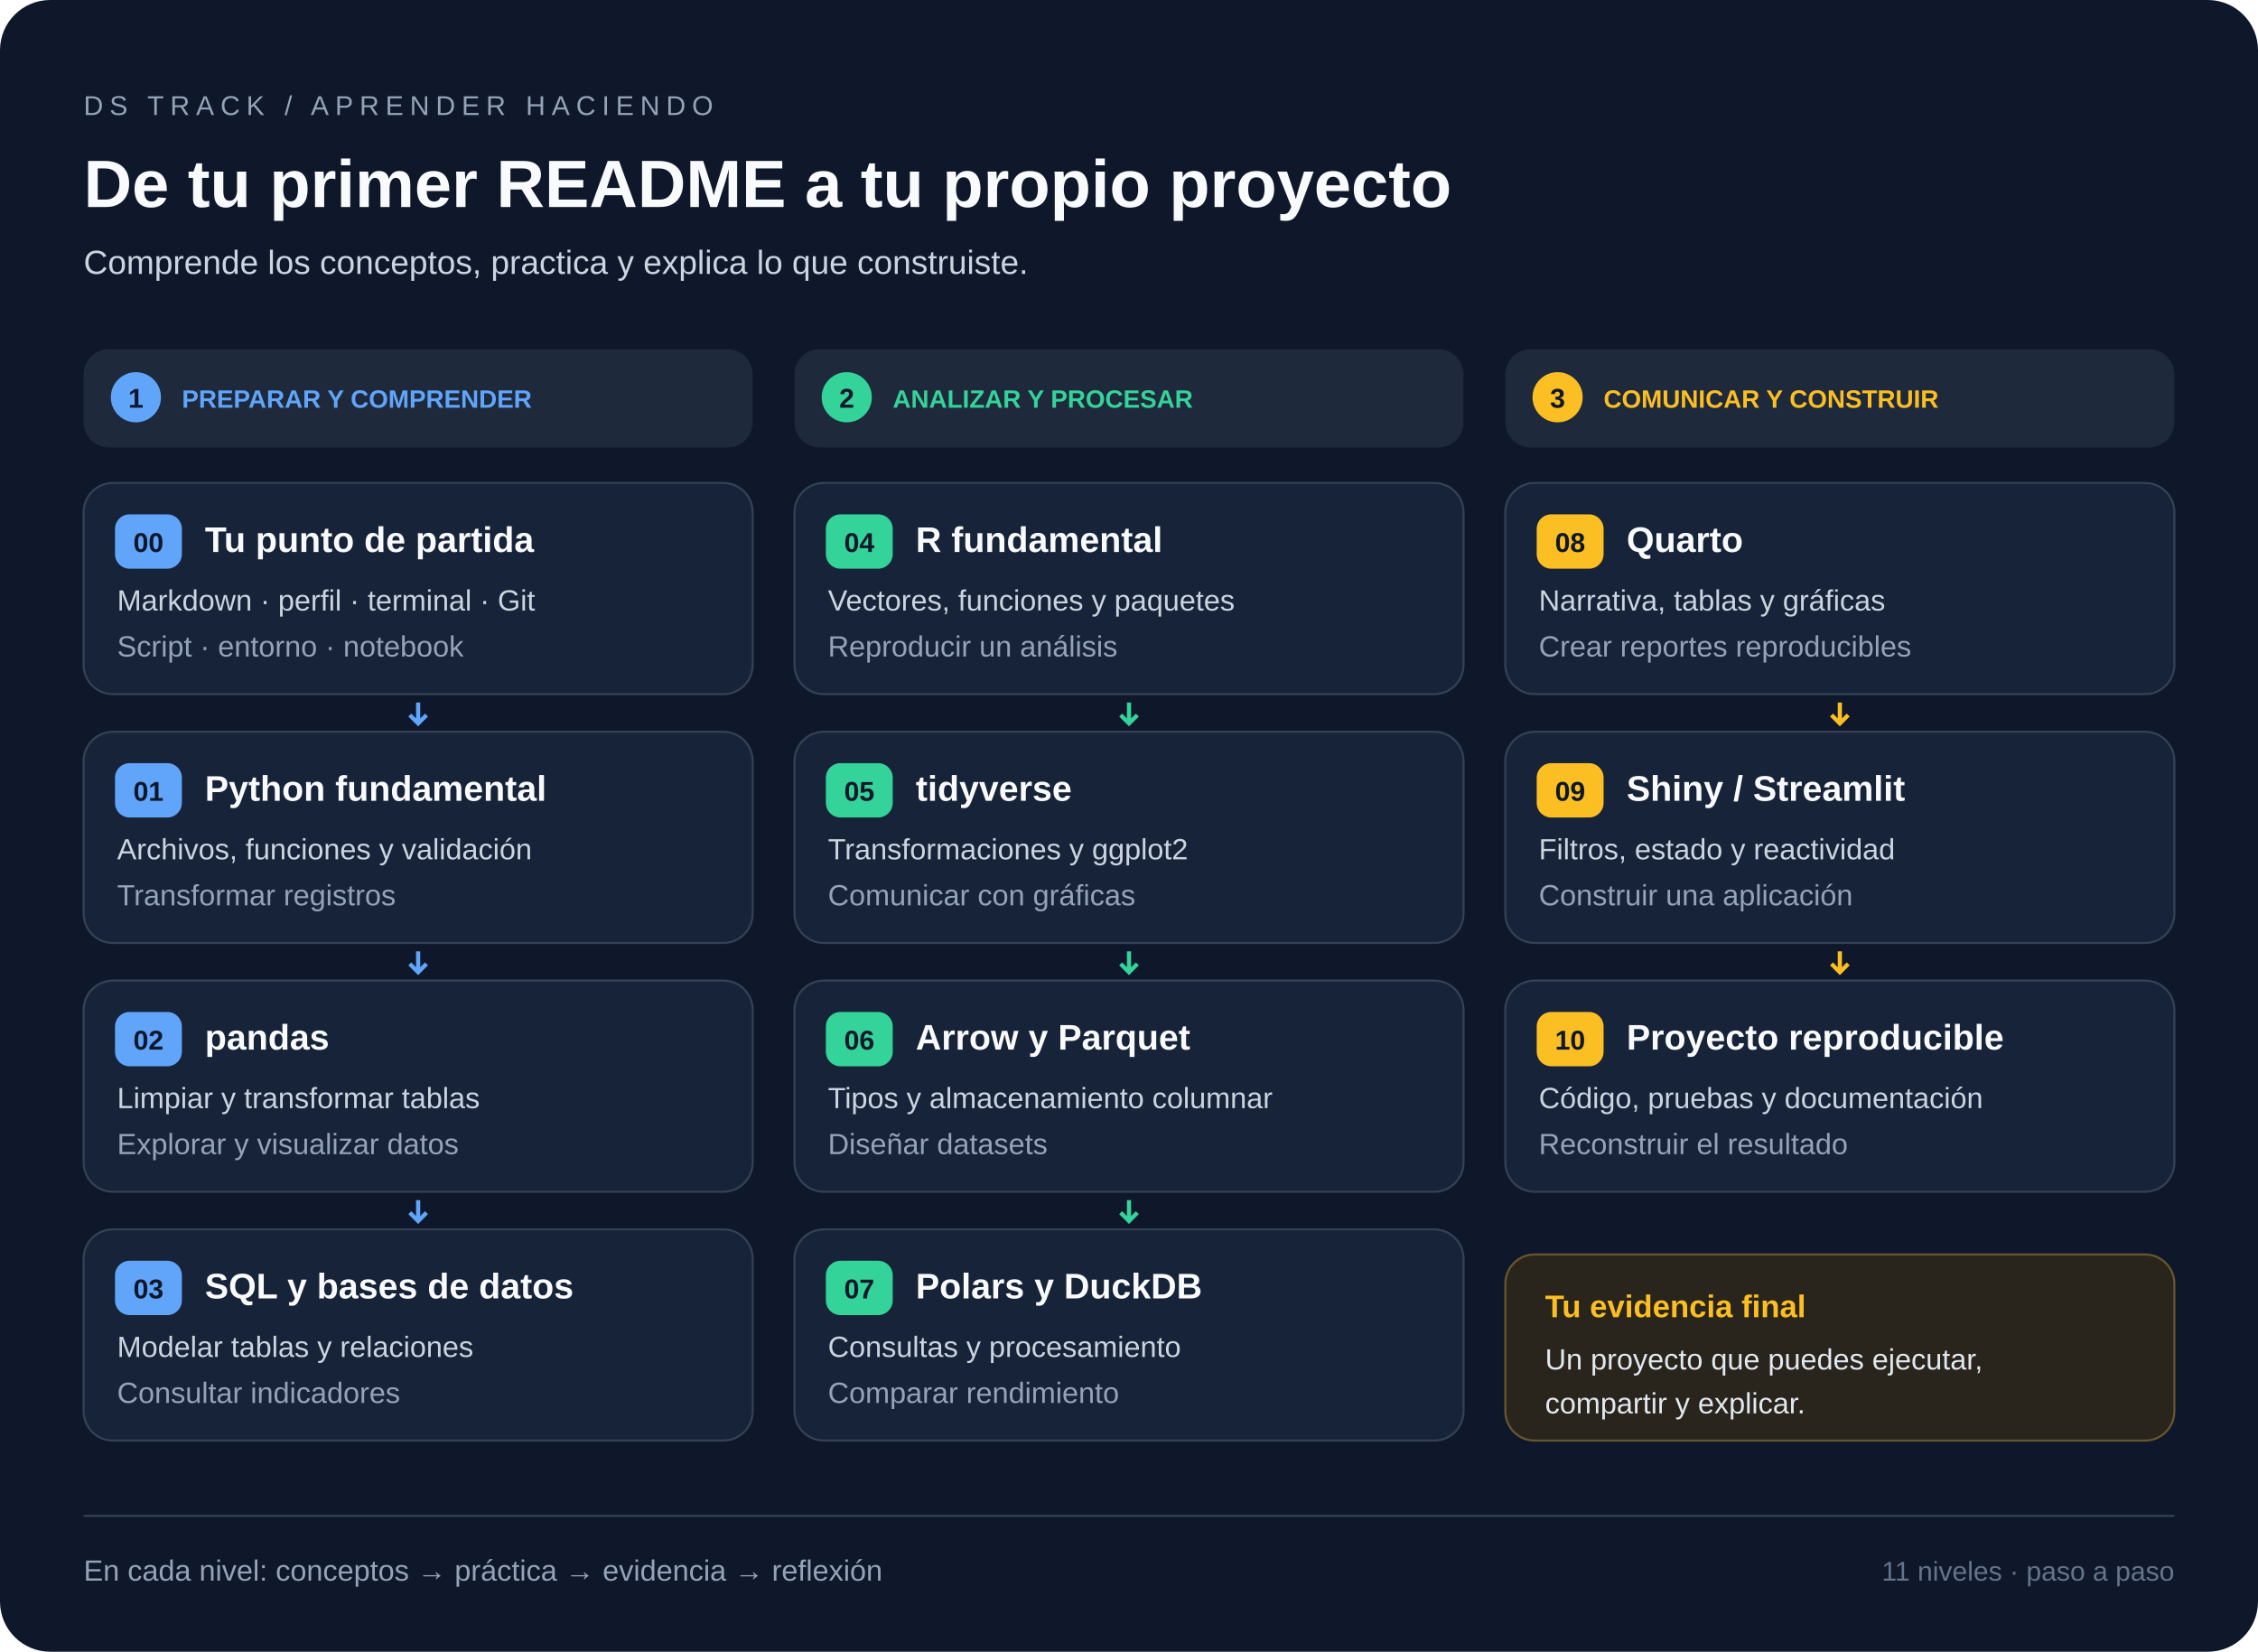
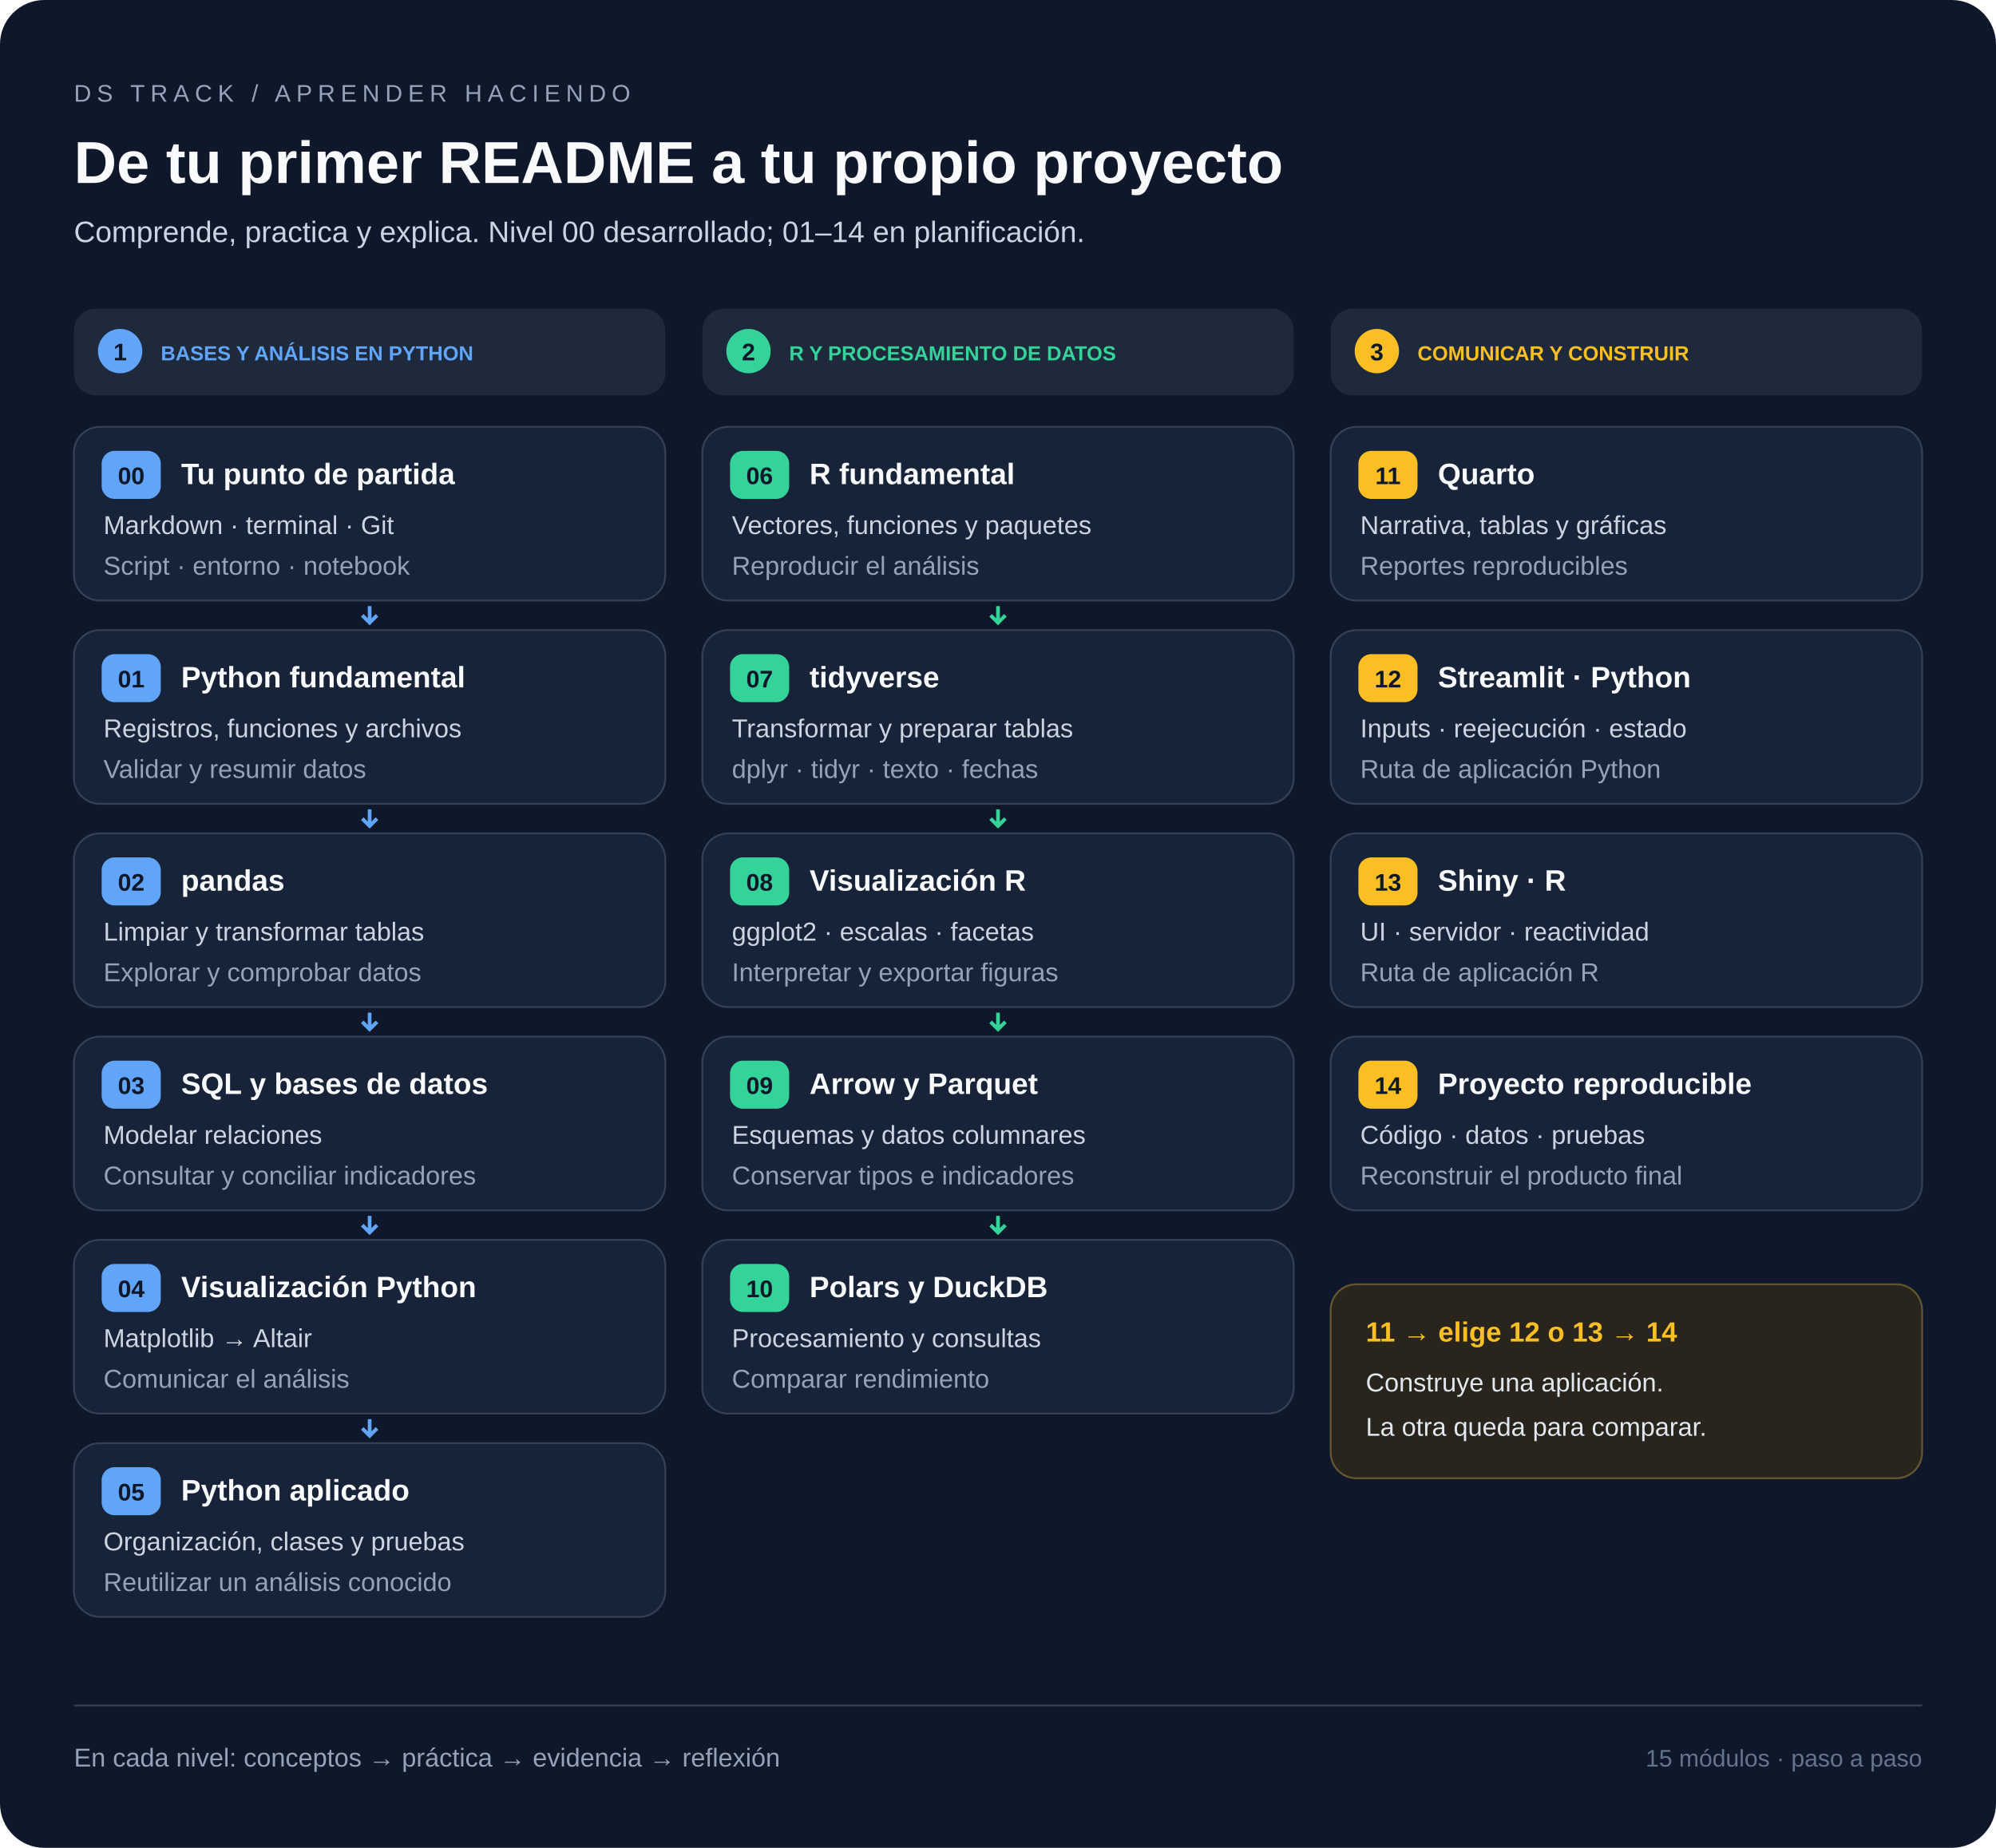
- <svg xmlns="http://www.w3.org/2000/svg" width="1080" height="790" viewBox="0 0 1080 790" role="img" aria-labelledby="title desc">
-   <rect width="1080" height="790" rx="24" fill="#0f172a" />
+ <svg xmlns="http://www.w3.org/2000/svg" width="1080" height="1000" viewBox="0 0 1080 1000" role="img" aria-labelledby="title desc">
+   <rect width="1080" height="1000" rx="24" fill="#0f172a" />
  <g font-family="Segoe UI, Arial, sans-serif">
    <text x="40" y="55" fill="#94a3b8" font-size="13" letter-spacing="3">DS TRACK / APRENDER HACIENDO</text>
    <text x="40" y="99" fill="#f8fafc" font-size="32" font-weight="700">De tu primer README a tu propio proyecto</text>
-     <text x="40" y="131" fill="#cbd5e1" font-size="16">Comprende los conceptos, practica y explica lo que construiste.</text>
+     <text x="40" y="131" fill="#cbd5e1" font-size="16">Comprende, practica y explica. Nivel 00 desarrollado; 01–14 en planificación.</text>
    <rect x="40" y="167" width="320" height="47" rx="12" fill="#1e293b" />
    <circle cx="65" cy="190" r="12" fill="#60a5fa" />
    <text x="65" y="195" text-anchor="middle" font-size="13" font-weight="700" fill="#0f172a">1</text>
-     <text x="87" y="195" font-size="12" font-weight="700" fill="#60a5fa">PREPARAR Y COMPRENDER</text>
-     <rect x="40" y="231" width="320" height="101" rx="14" fill="#172338" stroke="#334155" />
-     <rect x="55" y="246" width="32" height="26" rx="7" fill="#60a5fa" />
-     <text x="71" y="264" text-anchor="middle" font-size="13" font-weight="700" fill="#0f172a">00</text>
-     <text x="98" y="264" font-size="17" font-weight="600" fill="#f8fafc">Tu punto de partida</text>
-     <text x="56" y="292" font-size="14" fill="#cbd5e1">Markdown · perfil · terminal · Git</text>
-     <text x="56" y="314" font-size="14" fill="#94a3b8">Script · entorno · notebook</text>
-     <path d="M 200 336 v 10 m -4 -4 l 4 4 l 4 -4" fill="none" stroke="#60a5fa" stroke-width="2" />
-     <rect x="40" y="350" width="320" height="101" rx="14" fill="#172338" stroke="#334155" />
-     <rect x="55" y="365" width="32" height="26" rx="7" fill="#60a5fa" />
-     <text x="71" y="383" text-anchor="middle" font-size="13" font-weight="700" fill="#0f172a">01</text>
-     <text x="98" y="383" font-size="17" font-weight="600" fill="#f8fafc">Python fundamental</text>
-     <text x="56" y="411" font-size="14" fill="#cbd5e1">Archivos, funciones y validación</text>
-     <text x="56" y="433" font-size="14" fill="#94a3b8">Transformar registros</text>
-     <path d="M 200 455 v 10 m -4 -4 l 4 4 l 4 -4" fill="none" stroke="#60a5fa" stroke-width="2" />
-     <rect x="40" y="469" width="320" height="101" rx="14" fill="#172338" stroke="#334155" />
-     <rect x="55" y="484" width="32" height="26" rx="7" fill="#60a5fa" />
-     <text x="71" y="502" text-anchor="middle" font-size="13" font-weight="700" fill="#0f172a">02</text>
-     <text x="98" y="502" font-size="17" font-weight="600" fill="#f8fafc">pandas</text>
-     <text x="56" y="530" font-size="14" fill="#cbd5e1">Limpiar y transformar tablas</text>
-     <text x="56" y="552" font-size="14" fill="#94a3b8">Explorar y visualizar datos</text>
-     <path d="M 200 574 v 10 m -4 -4 l 4 4 l 4 -4" fill="none" stroke="#60a5fa" stroke-width="2" />
-     <rect x="40" y="588" width="320" height="101" rx="14" fill="#172338" stroke="#334155" />
-     <rect x="55" y="603" width="32" height="26" rx="7" fill="#60a5fa" />
-     <text x="71" y="621" text-anchor="middle" font-size="13" font-weight="700" fill="#0f172a">03</text>
-     <text x="98" y="621" font-size="17" font-weight="600" fill="#f8fafc">SQL y bases de datos</text>
-     <text x="56" y="649" font-size="14" fill="#cbd5e1">Modelar tablas y relaciones</text>
-     <text x="56" y="671" font-size="14" fill="#94a3b8">Consultar indicadores</text>
+     <text x="87" y="195" font-size="11" font-weight="700" fill="#60a5fa">BASES Y ANÁLISIS EN PYTHON</text>
+     <rect x="40" y="231" width="320" height="94" rx="14" fill="#172338" stroke="#334155" />
+     <rect x="55" y="244" width="32" height="26" rx="7" fill="#60a5fa" />
+     <text x="71" y="262" text-anchor="middle" font-size="13" font-weight="700" fill="#0f172a">00</text>
+     <text x="98" y="262" font-size="16" font-weight="600" fill="#f8fafc">Tu punto de partida</text>
+     <text x="56" y="289" font-size="14" fill="#cbd5e1">Markdown · terminal · Git</text>
+     <text x="56" y="311" font-size="14" fill="#94a3b8">Script · entorno · notebook</text>
+     <path d="M 200 328 v 9 m -4 -4 l 4 4 l 4 -4" fill="none" stroke="#60a5fa" stroke-width="2" />
+     <rect x="40" y="341" width="320" height="94" rx="14" fill="#172338" stroke="#334155" />
+     <rect x="55" y="354" width="32" height="26" rx="7" fill="#60a5fa" />
+     <text x="71" y="372" text-anchor="middle" font-size="13" font-weight="700" fill="#0f172a">01</text>
+     <text x="98" y="372" font-size="16" font-weight="600" fill="#f8fafc">Python fundamental</text>
+     <text x="56" y="399" font-size="14" fill="#cbd5e1">Registros, funciones y archivos</text>
+     <text x="56" y="421" font-size="14" fill="#94a3b8">Validar y resumir datos</text>
+     <path d="M 200 438 v 9 m -4 -4 l 4 4 l 4 -4" fill="none" stroke="#60a5fa" stroke-width="2" />
+     <rect x="40" y="451" width="320" height="94" rx="14" fill="#172338" stroke="#334155" />
+     <rect x="55" y="464" width="32" height="26" rx="7" fill="#60a5fa" />
+     <text x="71" y="482" text-anchor="middle" font-size="13" font-weight="700" fill="#0f172a">02</text>
+     <text x="98" y="482" font-size="16" font-weight="600" fill="#f8fafc">pandas</text>
+     <text x="56" y="509" font-size="14" fill="#cbd5e1">Limpiar y transformar tablas</text>
+     <text x="56" y="531" font-size="14" fill="#94a3b8">Explorar y comprobar datos</text>
+     <path d="M 200 548 v 9 m -4 -4 l 4 4 l 4 -4" fill="none" stroke="#60a5fa" stroke-width="2" />
+     <rect x="40" y="561" width="320" height="94" rx="14" fill="#172338" stroke="#334155" />
+     <rect x="55" y="574" width="32" height="26" rx="7" fill="#60a5fa" />
+     <text x="71" y="592" text-anchor="middle" font-size="13" font-weight="700" fill="#0f172a">03</text>
+     <text x="98" y="592" font-size="16" font-weight="600" fill="#f8fafc">SQL y bases de datos</text>
+     <text x="56" y="619" font-size="14" fill="#cbd5e1">Modelar relaciones</text>
+     <text x="56" y="641" font-size="14" fill="#94a3b8">Consultar y conciliar indicadores</text>
+     <path d="M 200 658 v 9 m -4 -4 l 4 4 l 4 -4" fill="none" stroke="#60a5fa" stroke-width="2" />
+     <rect x="40" y="671" width="320" height="94" rx="14" fill="#172338" stroke="#334155" />
+     <rect x="55" y="684" width="32" height="26" rx="7" fill="#60a5fa" />
+     <text x="71" y="702" text-anchor="middle" font-size="13" font-weight="700" fill="#0f172a">04</text>
+     <text x="98" y="702" font-size="16" font-weight="600" fill="#f8fafc">Visualización Python</text>
+     <text x="56" y="729" font-size="14" fill="#cbd5e1">Matplotlib → Altair</text>
+     <text x="56" y="751" font-size="14" fill="#94a3b8">Comunicar el análisis</text>
+     <path d="M 200 768 v 9 m -4 -4 l 4 4 l 4 -4" fill="none" stroke="#60a5fa" stroke-width="2" />
+     <rect x="40" y="781" width="320" height="94" rx="14" fill="#172338" stroke="#334155" />
+     <rect x="55" y="794" width="32" height="26" rx="7" fill="#60a5fa" />
+     <text x="71" y="812" text-anchor="middle" font-size="13" font-weight="700" fill="#0f172a">05</text>
+     <text x="98" y="812" font-size="16" font-weight="600" fill="#f8fafc">Python aplicado</text>
+     <text x="56" y="839" font-size="14" fill="#cbd5e1">Organización, clases y pruebas</text>
+     <text x="56" y="861" font-size="14" fill="#94a3b8">Reutilizar un análisis conocido</text>
    <rect x="380" y="167" width="320" height="47" rx="12" fill="#1e293b" />
    <circle cx="405" cy="190" r="12" fill="#34d399" />
    <text x="405" y="195" text-anchor="middle" font-size="13" font-weight="700" fill="#0f172a">2</text>
-     <text x="427" y="195" font-size="12" font-weight="700" fill="#34d399">ANALIZAR Y PROCESAR</text>
-     <rect x="380" y="231" width="320" height="101" rx="14" fill="#172338" stroke="#334155" />
-     <rect x="395" y="246" width="32" height="26" rx="7" fill="#34d399" />
-     <text x="411" y="264" text-anchor="middle" font-size="13" font-weight="700" fill="#0f172a">04</text>
-     <text x="438" y="264" font-size="17" font-weight="600" fill="#f8fafc">R fundamental</text>
-     <text x="396" y="292" font-size="14" fill="#cbd5e1">Vectores, funciones y paquetes</text>
-     <text x="396" y="314" font-size="14" fill="#94a3b8">Reproducir un análisis</text>
-     <path d="M 540 336 v 10 m -4 -4 l 4 4 l 4 -4" fill="none" stroke="#34d399" stroke-width="2" />
-     <rect x="380" y="350" width="320" height="101" rx="14" fill="#172338" stroke="#334155" />
-     <rect x="395" y="365" width="32" height="26" rx="7" fill="#34d399" />
-     <text x="411" y="383" text-anchor="middle" font-size="13" font-weight="700" fill="#0f172a">05</text>
-     <text x="438" y="383" font-size="17" font-weight="600" fill="#f8fafc">tidyverse</text>
-     <text x="396" y="411" font-size="14" fill="#cbd5e1">Transformaciones y ggplot2</text>
-     <text x="396" y="433" font-size="14" fill="#94a3b8">Comunicar con gráficas</text>
-     <path d="M 540 455 v 10 m -4 -4 l 4 4 l 4 -4" fill="none" stroke="#34d399" stroke-width="2" />
-     <rect x="380" y="469" width="320" height="101" rx="14" fill="#172338" stroke="#334155" />
-     <rect x="395" y="484" width="32" height="26" rx="7" fill="#34d399" />
-     <text x="411" y="502" text-anchor="middle" font-size="13" font-weight="700" fill="#0f172a">06</text>
-     <text x="438" y="502" font-size="17" font-weight="600" fill="#f8fafc">Arrow y Parquet</text>
-     <text x="396" y="530" font-size="14" fill="#cbd5e1">Tipos y almacenamiento columnar</text>
-     <text x="396" y="552" font-size="14" fill="#94a3b8">Diseñar datasets</text>
-     <path d="M 540 574 v 10 m -4 -4 l 4 4 l 4 -4" fill="none" stroke="#34d399" stroke-width="2" />
-     <rect x="380" y="588" width="320" height="101" rx="14" fill="#172338" stroke="#334155" />
-     <rect x="395" y="603" width="32" height="26" rx="7" fill="#34d399" />
-     <text x="411" y="621" text-anchor="middle" font-size="13" font-weight="700" fill="#0f172a">07</text>
-     <text x="438" y="621" font-size="17" font-weight="600" fill="#f8fafc">Polars y DuckDB</text>
-     <text x="396" y="649" font-size="14" fill="#cbd5e1">Consultas y procesamiento</text>
-     <text x="396" y="671" font-size="14" fill="#94a3b8">Comparar rendimiento</text>
+     <text x="427" y="195" font-size="11" font-weight="700" fill="#34d399">R Y PROCESAMIENTO DE DATOS</text>
+     <rect x="380" y="231" width="320" height="94" rx="14" fill="#172338" stroke="#334155" />
+     <rect x="395" y="244" width="32" height="26" rx="7" fill="#34d399" />
+     <text x="411" y="262" text-anchor="middle" font-size="13" font-weight="700" fill="#0f172a">06</text>
+     <text x="438" y="262" font-size="16" font-weight="600" fill="#f8fafc">R fundamental</text>
+     <text x="396" y="289" font-size="14" fill="#cbd5e1">Vectores, funciones y paquetes</text>
+     <text x="396" y="311" font-size="14" fill="#94a3b8">Reproducir el análisis</text>
+     <path d="M 540 328 v 9 m -4 -4 l 4 4 l 4 -4" fill="none" stroke="#34d399" stroke-width="2" />
+     <rect x="380" y="341" width="320" height="94" rx="14" fill="#172338" stroke="#334155" />
+     <rect x="395" y="354" width="32" height="26" rx="7" fill="#34d399" />
+     <text x="411" y="372" text-anchor="middle" font-size="13" font-weight="700" fill="#0f172a">07</text>
+     <text x="438" y="372" font-size="16" font-weight="600" fill="#f8fafc">tidyverse</text>
+     <text x="396" y="399" font-size="14" fill="#cbd5e1">Transformar y preparar tablas</text>
+     <text x="396" y="421" font-size="14" fill="#94a3b8">dplyr · tidyr · texto · fechas</text>
+     <path d="M 540 438 v 9 m -4 -4 l 4 4 l 4 -4" fill="none" stroke="#34d399" stroke-width="2" />
+     <rect x="380" y="451" width="320" height="94" rx="14" fill="#172338" stroke="#334155" />
+     <rect x="395" y="464" width="32" height="26" rx="7" fill="#34d399" />
+     <text x="411" y="482" text-anchor="middle" font-size="13" font-weight="700" fill="#0f172a">08</text>
+     <text x="438" y="482" font-size="16" font-weight="600" fill="#f8fafc">Visualización R</text>
+     <text x="396" y="509" font-size="14" fill="#cbd5e1">ggplot2 · escalas · facetas</text>
+     <text x="396" y="531" font-size="14" fill="#94a3b8">Interpretar y exportar figuras</text>
+     <path d="M 540 548 v 9 m -4 -4 l 4 4 l 4 -4" fill="none" stroke="#34d399" stroke-width="2" />
+     <rect x="380" y="561" width="320" height="94" rx="14" fill="#172338" stroke="#334155" />
+     <rect x="395" y="574" width="32" height="26" rx="7" fill="#34d399" />
+     <text x="411" y="592" text-anchor="middle" font-size="13" font-weight="700" fill="#0f172a">09</text>
+     <text x="438" y="592" font-size="16" font-weight="600" fill="#f8fafc">Arrow y Parquet</text>
+     <text x="396" y="619" font-size="14" fill="#cbd5e1">Esquemas y datos columnares</text>
+     <text x="396" y="641" font-size="14" fill="#94a3b8">Conservar tipos e indicadores</text>
+     <path d="M 540 658 v 9 m -4 -4 l 4 4 l 4 -4" fill="none" stroke="#34d399" stroke-width="2" />
+     <rect x="380" y="671" width="320" height="94" rx="14" fill="#172338" stroke="#334155" />
+     <rect x="395" y="684" width="32" height="26" rx="7" fill="#34d399" />
+     <text x="411" y="702" text-anchor="middle" font-size="13" font-weight="700" fill="#0f172a">10</text>
+     <text x="438" y="702" font-size="16" font-weight="600" fill="#f8fafc">Polars y DuckDB</text>
+     <text x="396" y="729" font-size="14" fill="#cbd5e1">Procesamiento y consultas</text>
+     <text x="396" y="751" font-size="14" fill="#94a3b8">Comparar rendimiento</text>
    <rect x="720" y="167" width="320" height="47" rx="12" fill="#1e293b" />
    <circle cx="745" cy="190" r="12" fill="#fbbf24" />
    <text x="745" y="195" text-anchor="middle" font-size="13" font-weight="700" fill="#0f172a">3</text>
-     <text x="767" y="195" font-size="12" font-weight="700" fill="#fbbf24">COMUNICAR Y CONSTRUIR</text>
-     <rect x="720" y="231" width="320" height="101" rx="14" fill="#172338" stroke="#334155" />
-     <rect x="735" y="246" width="32" height="26" rx="7" fill="#fbbf24" />
-     <text x="751" y="264" text-anchor="middle" font-size="13" font-weight="700" fill="#0f172a">08</text>
-     <text x="778" y="264" font-size="17" font-weight="600" fill="#f8fafc">Quarto</text>
-     <text x="736" y="292" font-size="14" fill="#cbd5e1">Narrativa, tablas y gráficas</text>
-     <text x="736" y="314" font-size="14" fill="#94a3b8">Crear reportes reproducibles</text>
-     <path d="M 880 336 v 10 m -4 -4 l 4 4 l 4 -4" fill="none" stroke="#fbbf24" stroke-width="2" />
-     <rect x="720" y="350" width="320" height="101" rx="14" fill="#172338" stroke="#334155" />
-     <rect x="735" y="365" width="32" height="26" rx="7" fill="#fbbf24" />
-     <text x="751" y="383" text-anchor="middle" font-size="13" font-weight="700" fill="#0f172a">09</text>
-     <text x="778" y="383" font-size="17" font-weight="600" fill="#f8fafc">Shiny / Streamlit</text>
-     <text x="736" y="411" font-size="14" fill="#cbd5e1">Filtros, estado y reactividad</text>
-     <text x="736" y="433" font-size="14" fill="#94a3b8">Construir una aplicación</text>
-     <path d="M 880 455 v 10 m -4 -4 l 4 4 l 4 -4" fill="none" stroke="#fbbf24" stroke-width="2" />
-     <rect x="720" y="469" width="320" height="101" rx="14" fill="#172338" stroke="#334155" />
-     <rect x="735" y="484" width="32" height="26" rx="7" fill="#fbbf24" />
-     <text x="751" y="502" text-anchor="middle" font-size="13" font-weight="700" fill="#0f172a">10</text>
-     <text x="778" y="502" font-size="17" font-weight="600" fill="#f8fafc">Proyecto reproducible</text>
-     <text x="736" y="530" font-size="14" fill="#cbd5e1">Código, pruebas y documentación</text>
-     <text x="736" y="552" font-size="14" fill="#94a3b8">Reconstruir el resultado</text>
-     <rect x="720" y="600" width="320" height="89" rx="14" fill="#29251c" stroke="#66562f" />
-     <text x="739" y="630" fill="#fbbf24" font-size="15" font-weight="600">Tu evidencia final</text>
-     <text x="739" y="655" fill="#e2e8f0" font-size="14">Un proyecto que puedes ejecutar,</text>
-     <text x="739" y="676" fill="#e2e8f0" font-size="14">compartir y explicar.</text>
-     <path d="M40 725 H1040" stroke="#334155" />
-     <text x="40" y="756" fill="#94a3b8" font-size="14">En cada nivel: conceptos → práctica → evidencia → reflexión</text>
-     <text x="1040" y="756" text-anchor="end" fill="#64748b" font-size="13">11 niveles · paso a paso</text>
+     <text x="767" y="195" font-size="11" font-weight="700" fill="#fbbf24">COMUNICAR Y CONSTRUIR</text>
+     <rect x="720" y="231" width="320" height="94" rx="14" fill="#172338" stroke="#334155" />
+     <rect x="735" y="244" width="32" height="26" rx="7" fill="#fbbf24" />
+     <text x="751" y="262" text-anchor="middle" font-size="13" font-weight="700" fill="#0f172a">11</text>
+     <text x="778" y="262" font-size="16" font-weight="600" fill="#f8fafc">Quarto</text>
+     <text x="736" y="289" font-size="14" fill="#cbd5e1">Narrativa, tablas y gráficas</text>
+     <text x="736" y="311" font-size="14" fill="#94a3b8">Reportes reproducibles</text>
+     <rect x="720" y="341" width="320" height="94" rx="14" fill="#172338" stroke="#334155" />
+     <rect x="735" y="354" width="32" height="26" rx="7" fill="#fbbf24" />
+     <text x="751" y="372" text-anchor="middle" font-size="13" font-weight="700" fill="#0f172a">12</text>
+     <text x="778" y="372" font-size="16" font-weight="600" fill="#f8fafc">Streamlit · Python</text>
+     <text x="736" y="399" font-size="14" fill="#cbd5e1">Inputs · reejecución · estado</text>
+     <text x="736" y="421" font-size="14" fill="#94a3b8">Ruta de aplicación Python</text>
+     <rect x="720" y="451" width="320" height="94" rx="14" fill="#172338" stroke="#334155" />
+     <rect x="735" y="464" width="32" height="26" rx="7" fill="#fbbf24" />
+     <text x="751" y="482" text-anchor="middle" font-size="13" font-weight="700" fill="#0f172a">13</text>
+     <text x="778" y="482" font-size="16" font-weight="600" fill="#f8fafc">Shiny · R</text>
+     <text x="736" y="509" font-size="14" fill="#cbd5e1">UI · servidor · reactividad</text>
+     <text x="736" y="531" font-size="14" fill="#94a3b8">Ruta de aplicación R</text>
+     <rect x="720" y="561" width="320" height="94" rx="14" fill="#172338" stroke="#334155" />
+     <rect x="735" y="574" width="32" height="26" rx="7" fill="#fbbf24" />
+     <text x="751" y="592" text-anchor="middle" font-size="13" font-weight="700" fill="#0f172a">14</text>
+     <text x="778" y="592" font-size="16" font-weight="600" fill="#f8fafc">Proyecto reproducible</text>
+     <text x="736" y="619" font-size="14" fill="#cbd5e1">Código · datos · pruebas</text>
+     <text x="736" y="641" font-size="14" fill="#94a3b8">Reconstruir el producto final</text>
+     <rect x="720" y="695" width="320" height="105" rx="14" fill="#29251c" stroke="#66562f" />
+     <text x="739" y="726" fill="#fbbf24" font-size="15" font-weight="600">11 → elige 12 o 13 → 14</text>
+     <text x="739" y="753" fill="#e2e8f0" font-size="14">Construye una aplicación.</text>
+     <text x="739" y="777" fill="#e2e8f0" font-size="14">La otra queda para comparar.</text>
+     <path d="M40 923 H1040" stroke="#334155" />
+     <text x="40" y="956" fill="#94a3b8" font-size="14">En cada nivel: conceptos → práctica → evidencia → reflexión</text>
+     <text x="1040" y="956" text-anchor="end" fill="#64748b" font-size="13">15 módulos · paso a paso</text>
  </g>
</svg>
